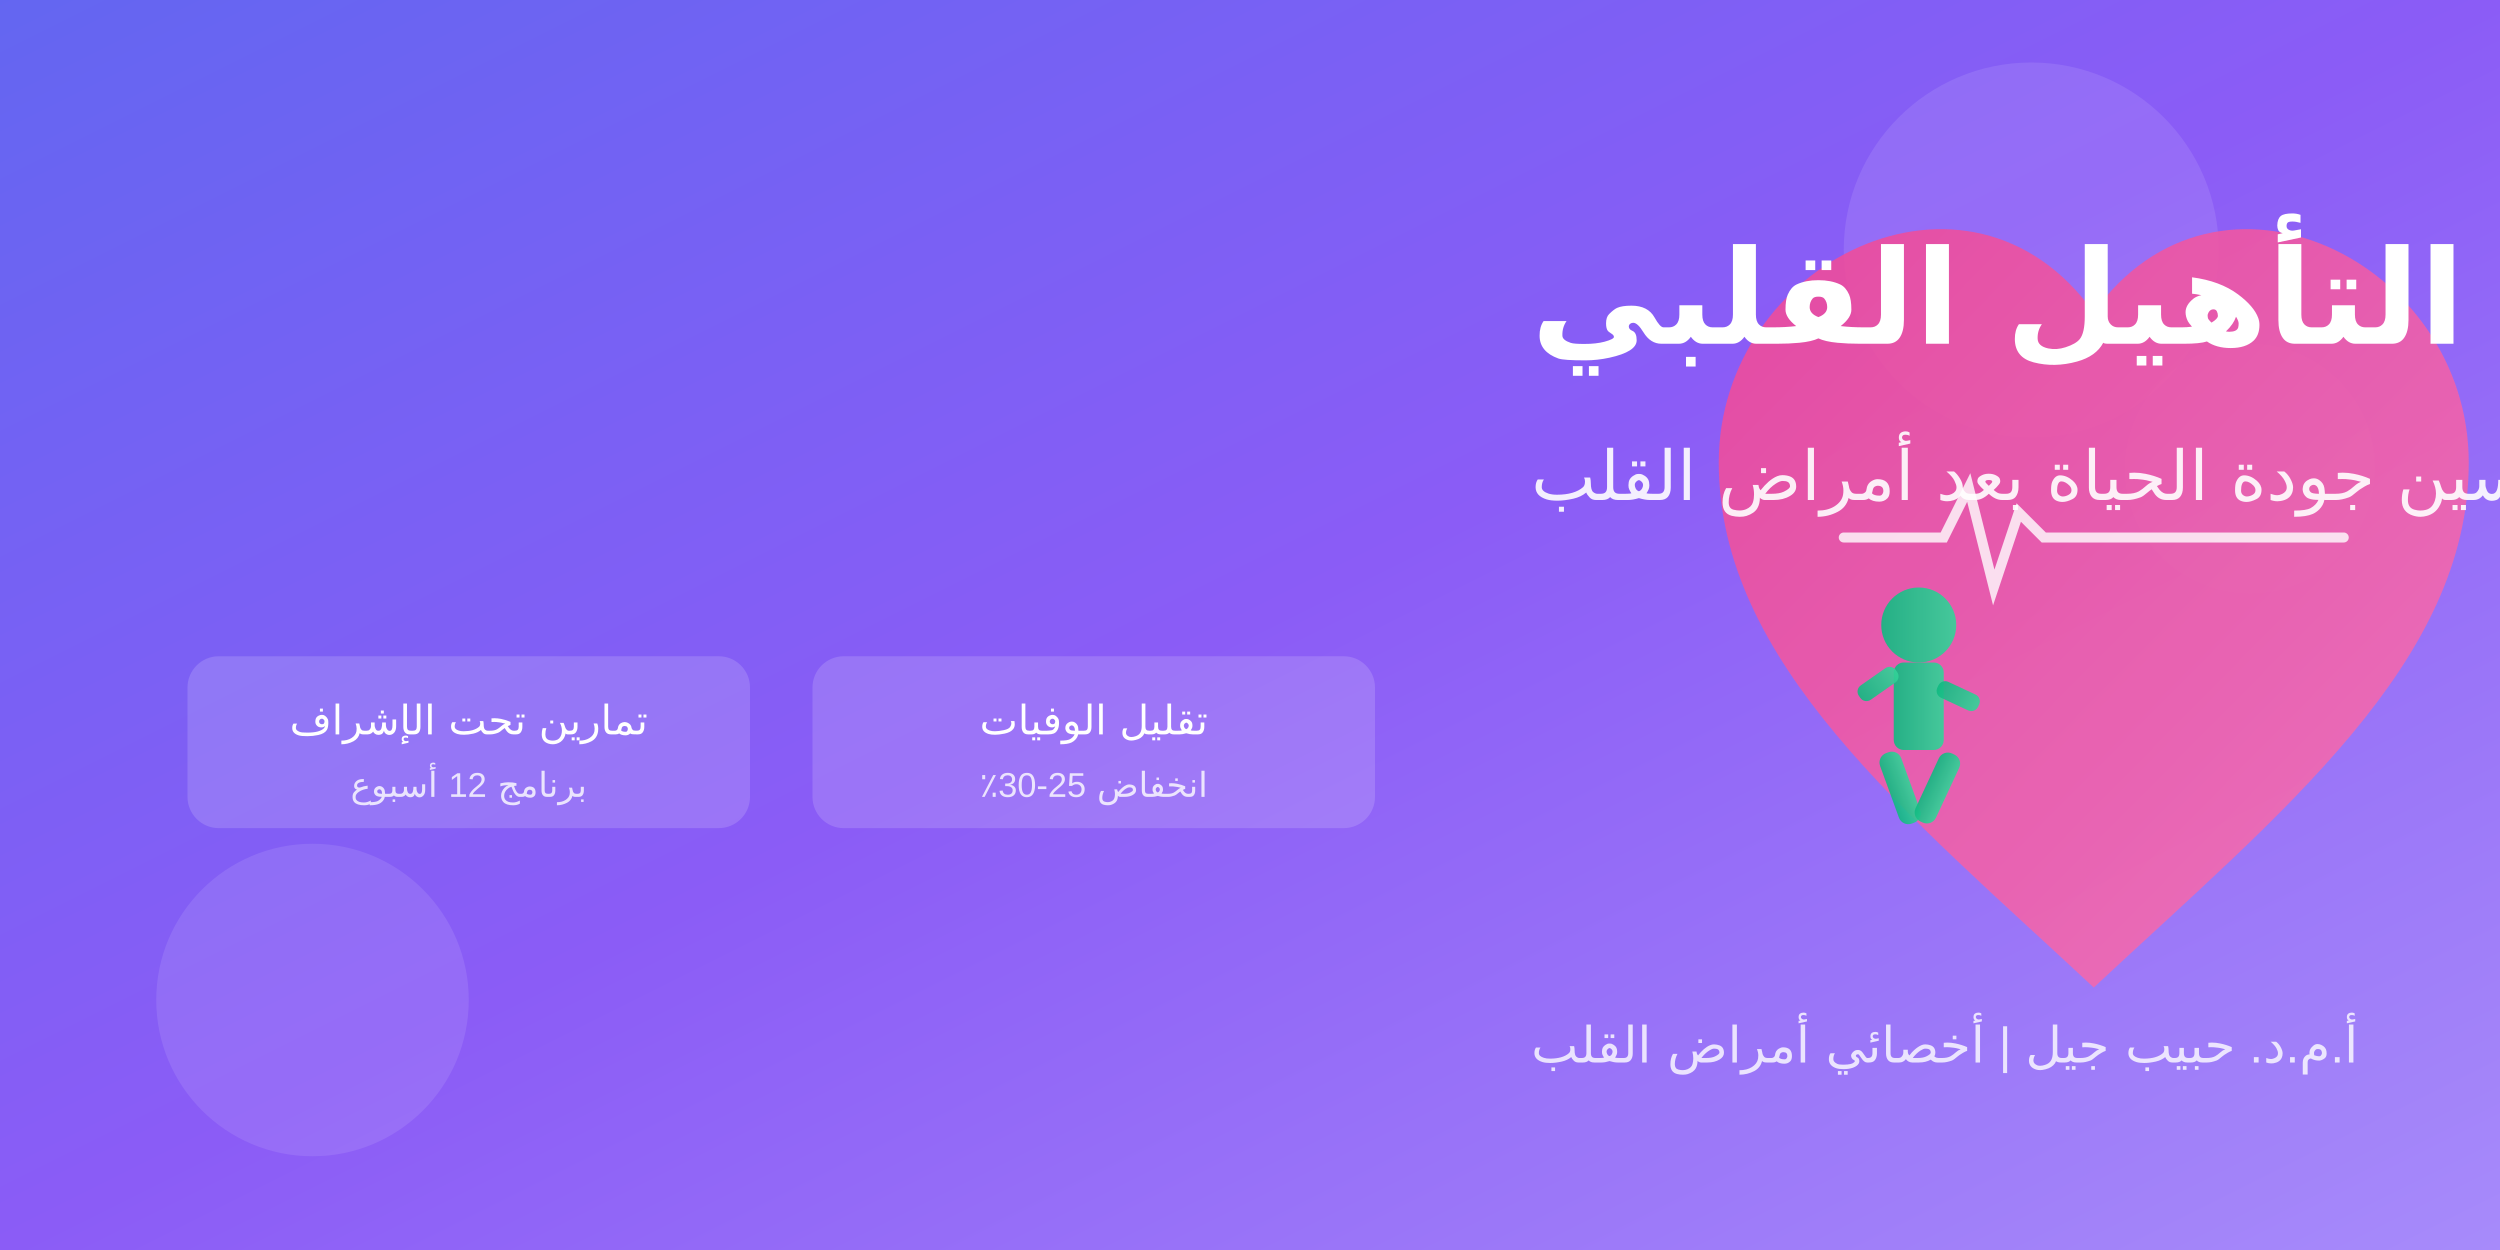
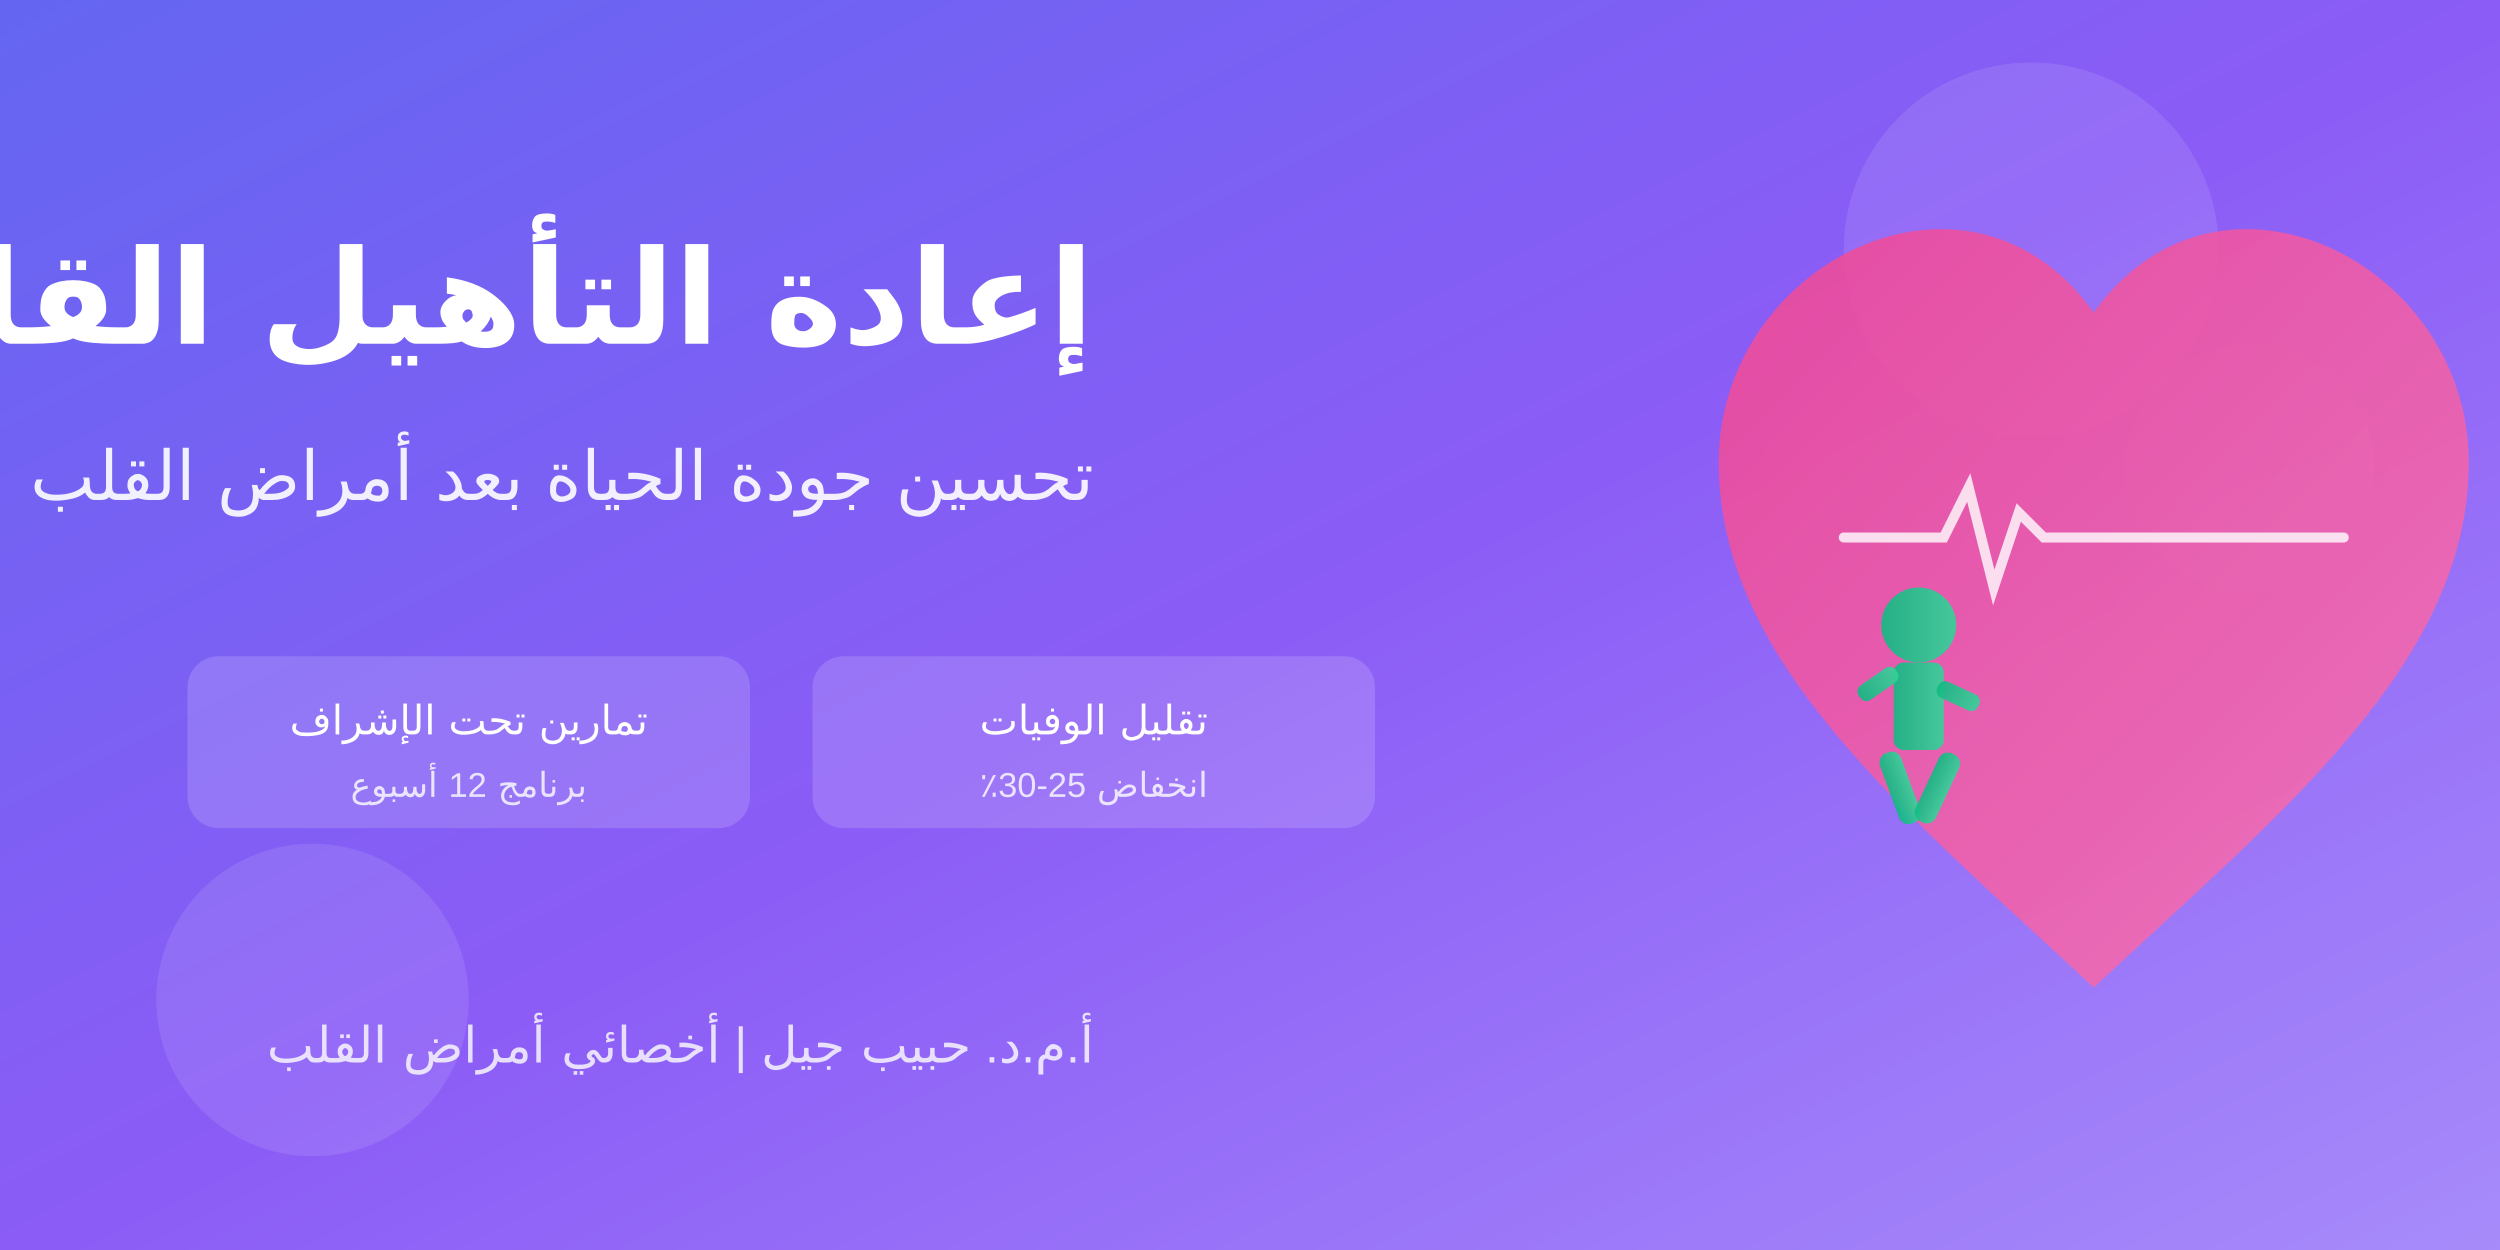
<svg xmlns="http://www.w3.org/2000/svg" viewBox="0 0 800 400">
  <defs>
    <linearGradient id="bgGrad" x1="0%" y1="0%" x2="100%" y2="100%">
      <stop offset="0%" style="stop-color:#6366F1;stop-opacity:1" />
      <stop offset="50%" style="stop-color:#8B5CF6;stop-opacity:1" />
      <stop offset="100%" style="stop-color:#A78BFA;stop-opacity:1" />
    </linearGradient>
    <linearGradient id="heartGrad" x1="0%" y1="0%" x2="100%" y2="100%">
      <stop offset="0%" style="stop-color:#EC4899;stop-opacity:1" />
      <stop offset="100%" style="stop-color:#F472B6;stop-opacity:1" />
    </linearGradient>
    <linearGradient id="exerciseGrad" x1="0%" y1="0%" x2="100%" y2="0%">
      <stop offset="0%" style="stop-color:#10B981;stop-opacity:1" />
      <stop offset="100%" style="stop-color:#34D399;stop-opacity:1" />
    </linearGradient>
  </defs>
  <rect width="800" height="400" fill="url(#bgGrad)" />
  <circle cx="650" cy="80" r="60" fill="rgba(255,255,255,0.1)" />
  <circle cx="720" cy="150" r="40" fill="rgba(255,255,255,0.08)" />
  <circle cx="100" cy="320" r="50" fill="rgba(255,255,255,0.1)" />
  <g transform="translate(550, 60) scale(0.8)">
    <path d="M150,50 C100,-20 0,30 0,110 C0,190 75,250 150,320 C225,250 300,190 300,110 C300,30 200,-20 150,50" fill="url(#heartGrad)" opacity="0.9" />
    <path d="M50,140 L90,140 L100,120 L110,160 L120,130 L130,140 L250,140" fill="none" stroke="rgba(255,255,255,0.8)" stroke-width="4" stroke-linecap="round" />
    <g transform="translate(80, 200)">
      <circle cx="0" cy="-25" r="15" fill="url(#exerciseGrad)" opacity="0.9" />
      <rect x="-10" y="-10" width="20" height="35" rx="4" fill="url(#exerciseGrad)" opacity="0.9" />
      <rect x="-25" y="-5" width="18" height="7" rx="3" fill="url(#exerciseGrad)" opacity="0.9" transform="rotate(-35 -16 -1)" />
      <rect x="7" y="0" width="18" height="7" rx="3" fill="url(#exerciseGrad)" opacity="0.9" transform="rotate(25 16 3)" />
      <rect x="-12" y="25" width="9" height="30" rx="4" fill="url(#exerciseGrad)" opacity="0.9" transform="rotate(-20 -7 40)" />
      <rect x="3" y="25" width="9" height="30" rx="4" fill="url(#exerciseGrad)" opacity="0.9" transform="rotate(25 7 40)" />
    </g>
  </g>
-   <text x="490" y="110" font-family="Arial, sans-serif" font-size="42" font-weight="bold" fill="white" text-anchor="end" direction="rtl">
+   <text x="350" y="110" font-family="Arial, sans-serif" font-size="42" font-weight="bold" fill="white" text-anchor="start" direction="rtl">
    إعادة التأهيل القلبي
  </text>
-   <text x="490" y="160" font-family="Arial, sans-serif" font-size="22" fill="rgba(255,255,255,0.9)" text-anchor="end" direction="rtl">
+   <text x="350" y="160" font-family="Arial, sans-serif" font-size="22" fill="rgba(255,255,255,0.9)" text-anchor="start" direction="rtl">
    تحسين جودة الحياة بعد أمراض القلب
  </text>
  <g transform="translate(60, 210)">
    <rect x="0" y="0" width="180" height="55" rx="10" fill="rgba(255,255,255,0.15)" />
    <text x="90" y="25" font-family="Arial, sans-serif" font-size="13" fill="white" text-anchor="middle" direction="rtl">تمارين تحت الإشراف</text>
    <text x="90" y="45" font-family="Arial, sans-serif" font-size="11" fill="rgba(255,255,255,0.8)" text-anchor="middle" direction="rtl">برنامج 12 أسبوع</text>
  </g>
  <g transform="translate(260, 210)">
    <rect x="0" y="0" width="180" height="55" rx="10" fill="rgba(255,255,255,0.15)" />
    <text x="90" y="25" font-family="Arial, sans-serif" font-size="13" fill="white" text-anchor="middle" direction="rtl">تقليل الوفيات</text>
    <text x="90" y="45" font-family="Arial, sans-serif" font-size="11" fill="rgba(255,255,255,0.8)" text-anchor="middle" direction="rtl">انخفاض 25-30٪</text>
  </g>
-   <text x="490" y="340" font-family="Arial, sans-serif" font-size="16" fill="rgba(255,255,255,0.8)" text-anchor="end" direction="rtl">
+   <text x="350" y="340" font-family="Arial, sans-serif" font-size="16" fill="rgba(255,255,255,0.8)" text-anchor="start" direction="rtl">
    أ.م.د. حبيب جيل | أخصائي أمراض القلب
  </text>
</svg>
